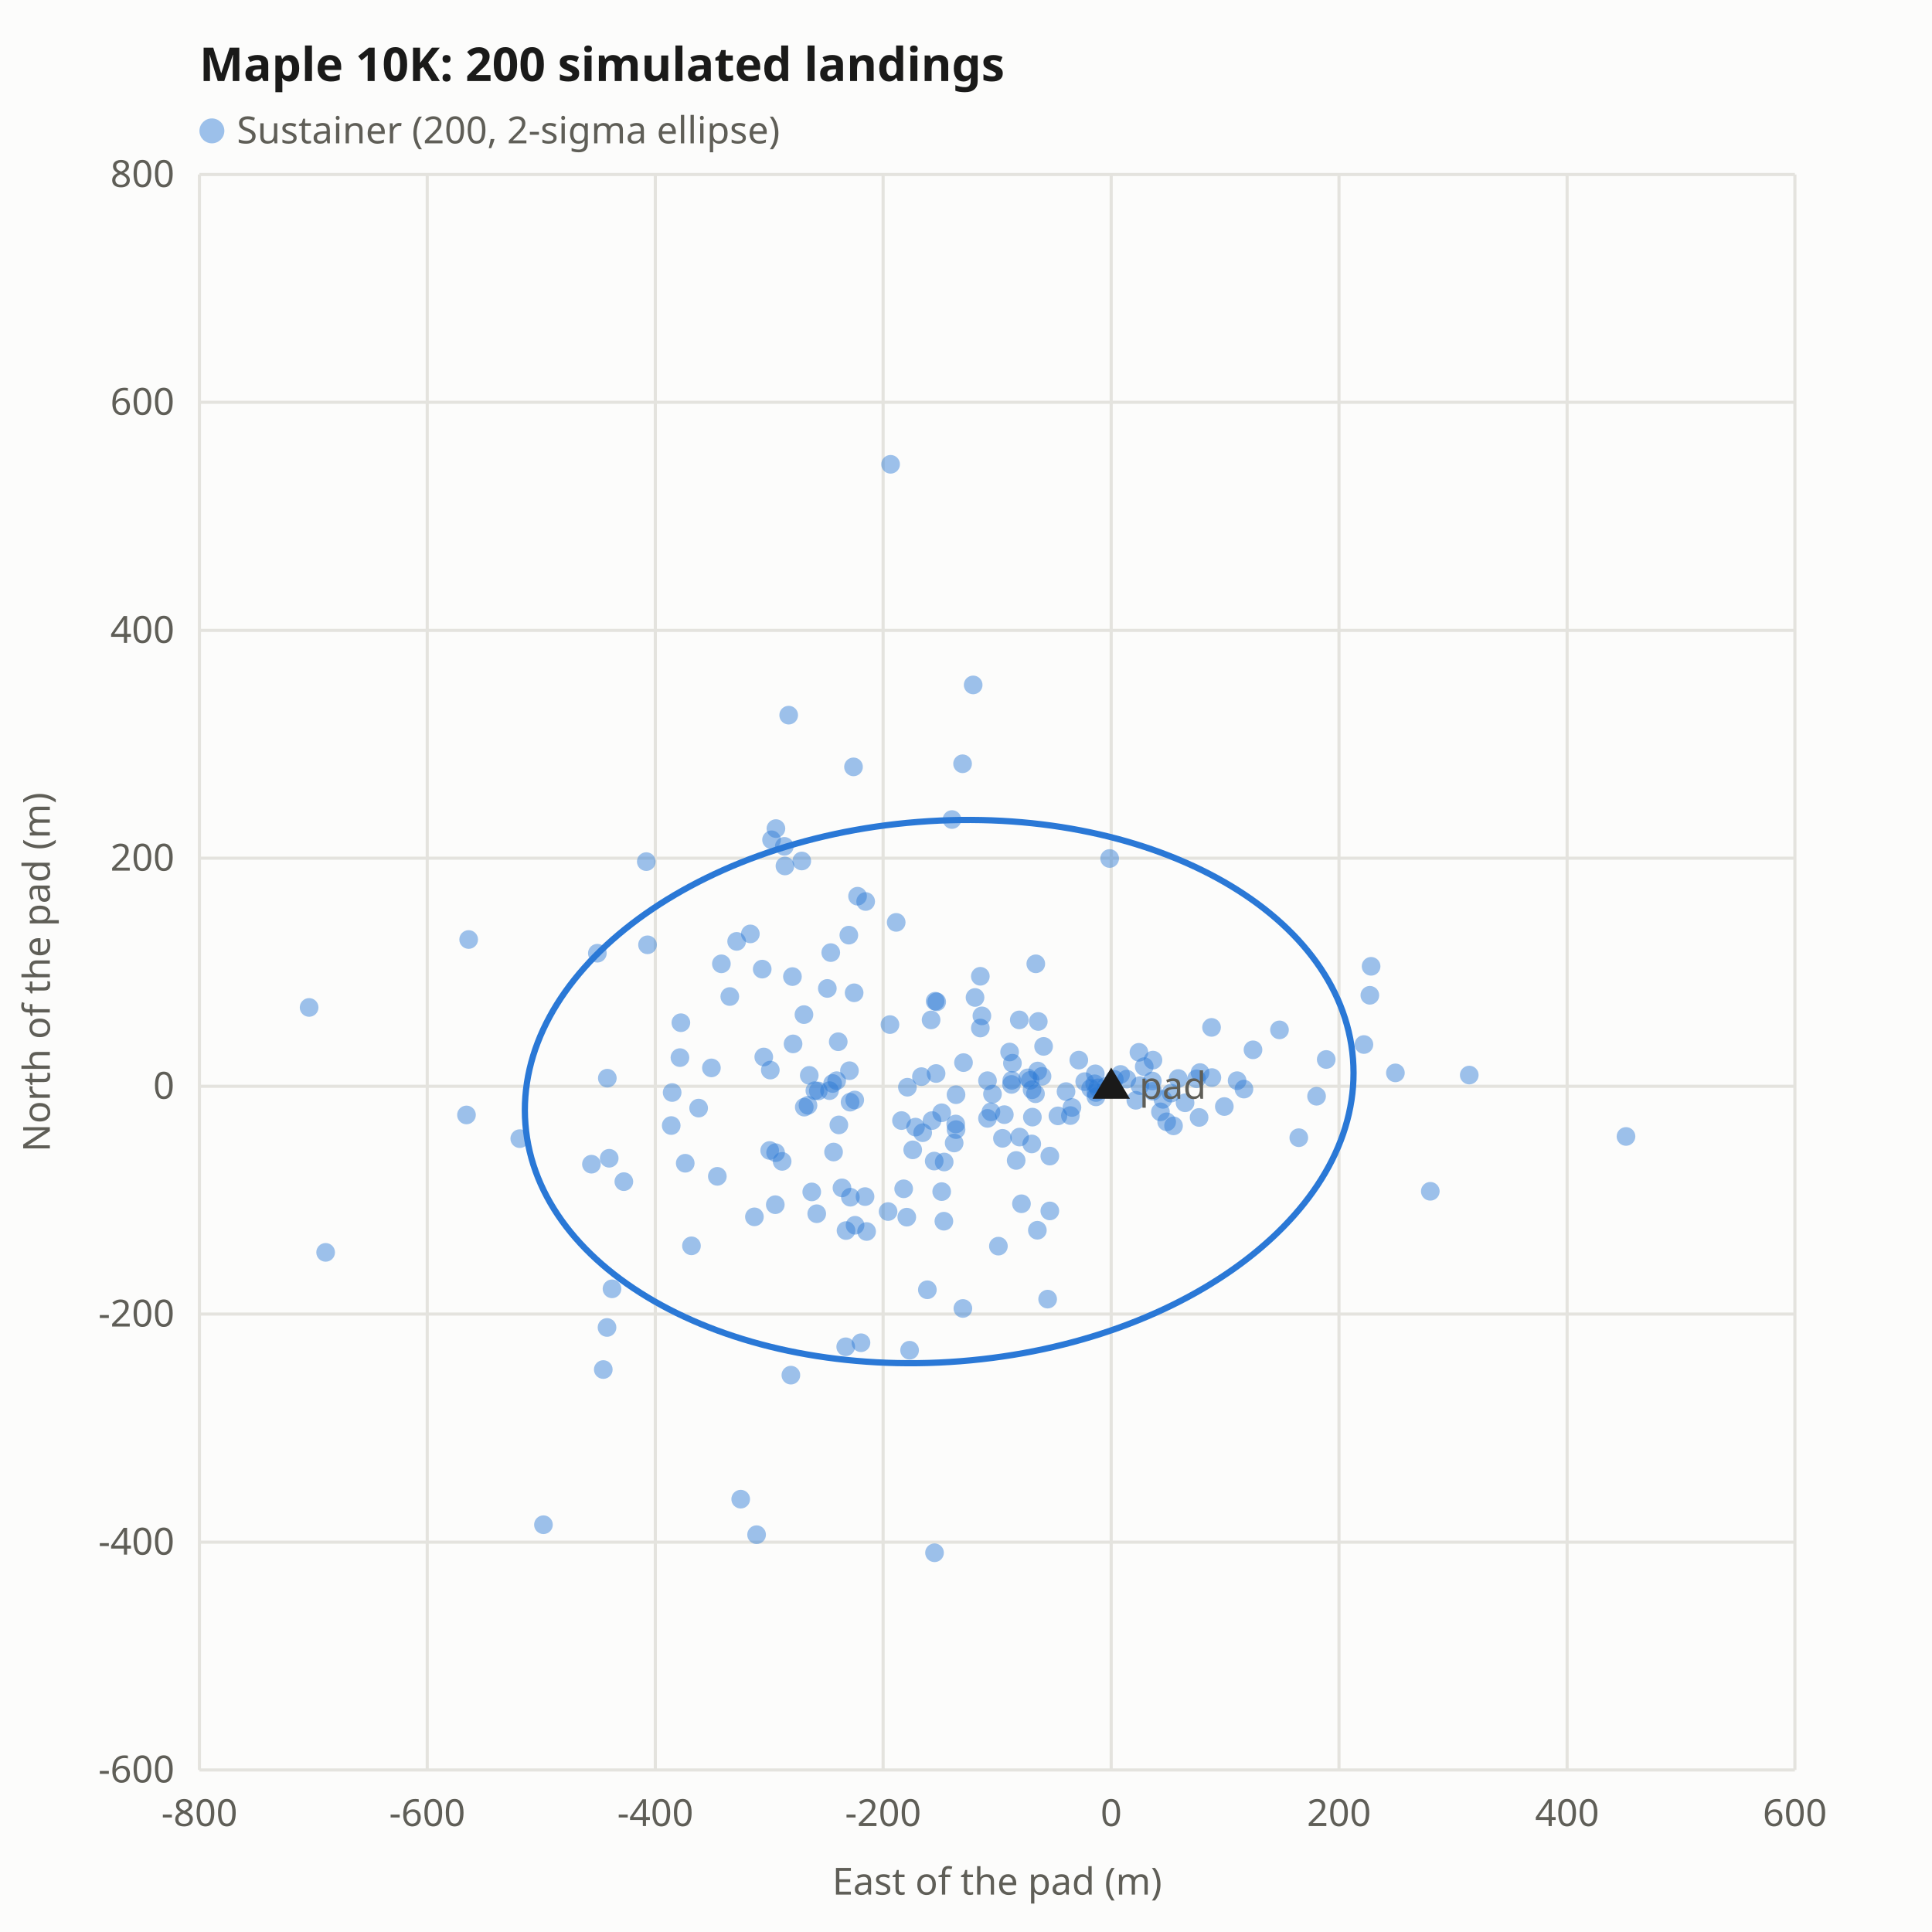
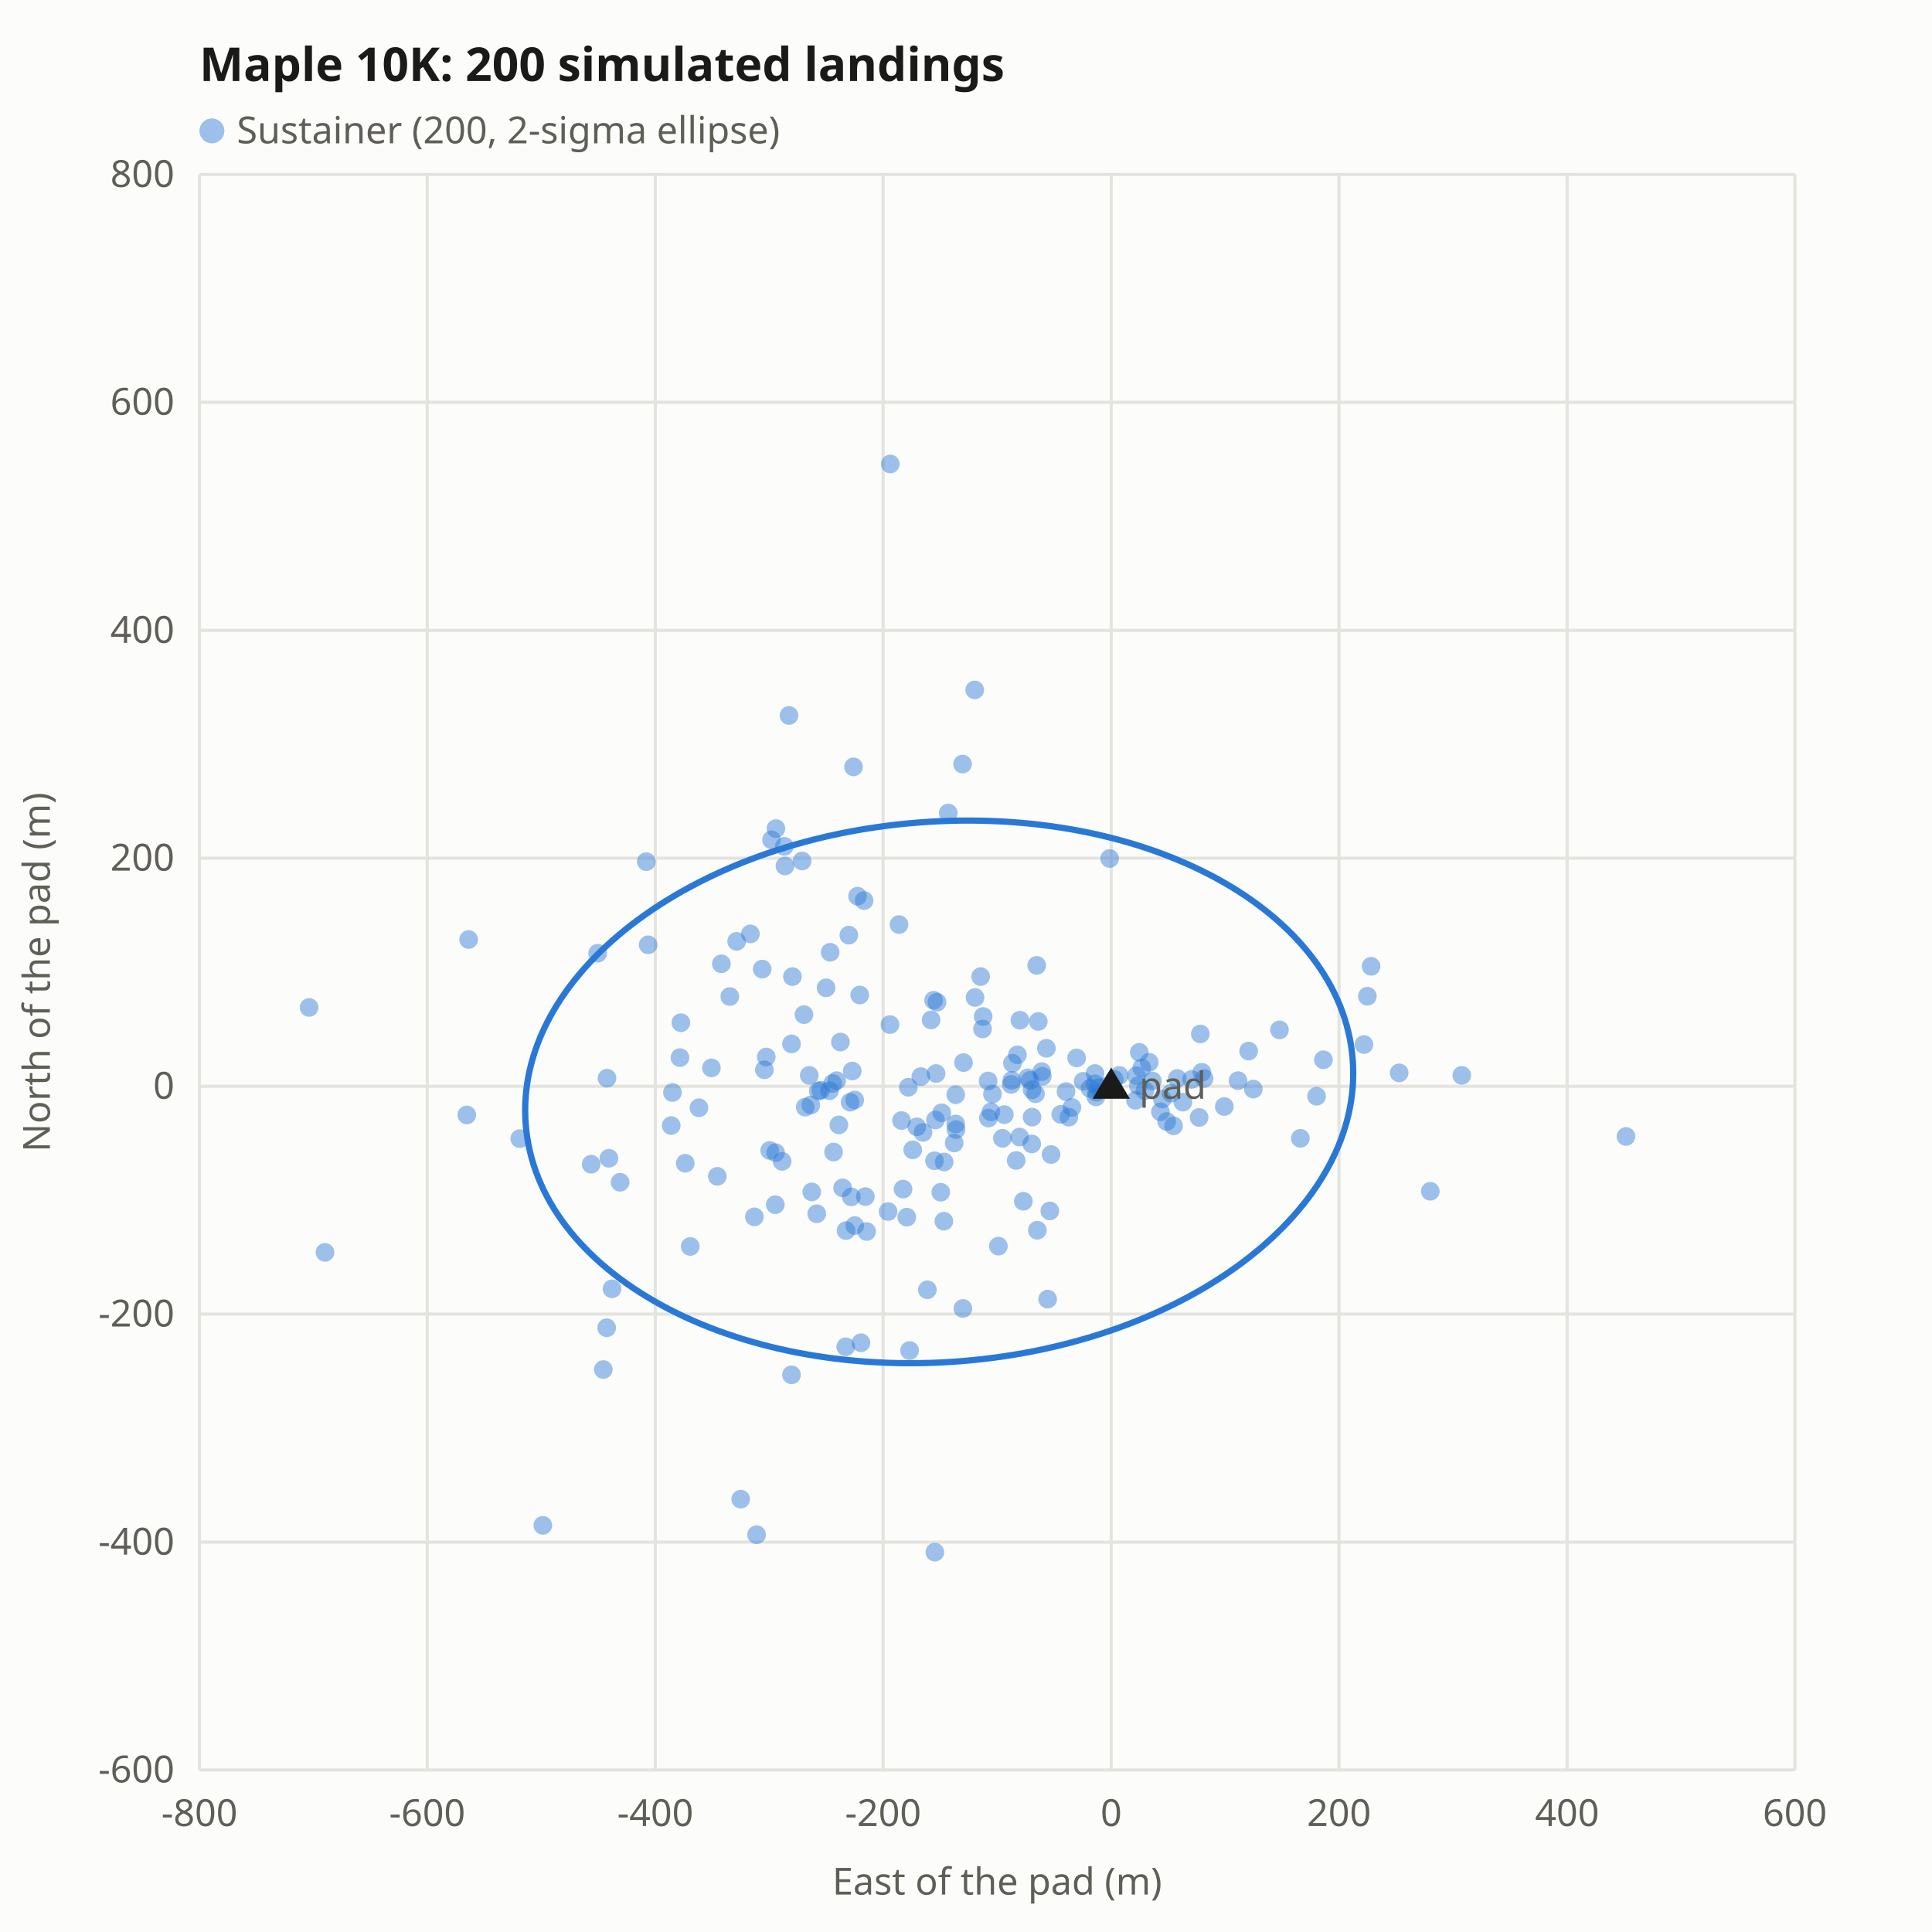
<svg xmlns="http://www.w3.org/2000/svg" viewBox="0 0 620 620" width="620" height="620" role="img" aria-label="Maple 10K: 200 simulated landings">
  <style>
.bg{fill:#fcfcfb}.grid{stroke:#e4e3de;stroke-width:1}.axis{stroke:#b8b7ae;stroke-width:1}.t1{fill:#1a1a19;font:600 15px system-ui,sans-serif}.t2{fill:#5f5e57;font:12px system-ui,sans-serif}.p0{fill:#2a78d6;fill-opacity:.45}.p1{fill:#d9480f;fill-opacity:.45}.e0{fill:none;stroke:#2a78d6;stroke-width:2}.e1{fill:none;stroke:#d9480f;stroke-width:2;stroke-dasharray:5 3}.pad{fill:#1a1a19}
@media (prefers-color-scheme: dark){.bg{fill:#1a1a19}.grid{stroke:#34332f}.axis{stroke:#5f5e57}.t1{fill:#ffffff}.t2{fill:#c3c2b7}.p0{fill:#3987e5}.p1{fill:#f08c4f}.e0{stroke:#3987e5}.e1{stroke:#f08c4f}.pad{fill:#ffffff}}
</style>
  <rect class="bg" width="620" height="620" />
  <text class="t1" x="64" y="26">Maple 10K: 200 simulated landings</text>
  <line class="grid" x1="64.0" x2="64.0" y1="56" y2="568.0" />
  <line class="grid" x1="64" x2="576.0" y1="568.0" y2="568.0" />
  <text class="t2" x="64.0" y="586.0" text-anchor="middle">-800</text>
  <text class="t2" x="56" y="572.0" text-anchor="end">-600</text>
  <line class="grid" x1="137.1" x2="137.1" y1="56" y2="568.0" />
  <line class="grid" x1="64" x2="576.0" y1="494.9" y2="494.9" />
  <text class="t2" x="137.1" y="586.0" text-anchor="middle">-600</text>
  <text class="t2" x="56" y="498.9" text-anchor="end">-400</text>
  <line class="grid" x1="210.3" x2="210.3" y1="56" y2="568.0" />
  <line class="grid" x1="64" x2="576.0" y1="421.7" y2="421.7" />
  <text class="t2" x="210.3" y="586.0" text-anchor="middle">-400</text>
  <text class="t2" x="56" y="425.7" text-anchor="end">-200</text>
  <line class="grid" x1="283.4" x2="283.4" y1="56" y2="568.0" />
  <line class="grid" x1="64" x2="576.0" y1="348.6" y2="348.6" />
  <text class="t2" x="283.4" y="586.0" text-anchor="middle">-200</text>
  <text class="t2" x="56" y="352.6" text-anchor="end">0</text>
  <line class="grid" x1="356.6" x2="356.6" y1="56" y2="568.0" />
  <line class="grid" x1="64" x2="576.0" y1="275.4" y2="275.4" />
  <text class="t2" x="356.6" y="586.0" text-anchor="middle">0</text>
  <text class="t2" x="56" y="279.4" text-anchor="end">200</text>
  <line class="grid" x1="429.7" x2="429.7" y1="56" y2="568.0" />
  <line class="grid" x1="64" x2="576.0" y1="202.3" y2="202.3" />
  <text class="t2" x="429.7" y="586.0" text-anchor="middle">200</text>
  <text class="t2" x="56" y="206.3" text-anchor="end">400</text>
  <line class="grid" x1="502.9" x2="502.9" y1="56" y2="568.0" />
  <line class="grid" x1="64" x2="576.0" y1="129.1" y2="129.1" />
  <text class="t2" x="502.9" y="586.0" text-anchor="middle">400</text>
  <text class="t2" x="56" y="133.1" text-anchor="end">600</text>
  <line class="grid" x1="576.0" x2="576.0" y1="56" y2="568.0" />
  <line class="grid" x1="64" x2="576.0" y1="56.0" y2="56.0" />
  <text class="t2" x="576.0" y="586.0" text-anchor="middle">600</text>
  <text class="t2" x="56" y="60.0" text-anchor="end">800</text>
  <text class="t2" x="320.0" y="608" text-anchor="middle">East of the pad (m)</text>
  <text class="t2" transform="translate(16 312.0) rotate(-90)" text-anchor="middle">North of the pad (m)</text>
  <circle class="p0" cx="410.6" cy="330.5" r="3" />
  <circle class="p0" cx="266.2" cy="350.0" r="3" />
  <circle class="p0" cx="248.9" cy="369.9" r="3" />
-   <circle class="p0" cx="332.4" cy="309.3" r="3" />
+   <circle class="p0" cx="332.7" cy="309.8" r="3" />
  <circle class="p0" cx="271.4" cy="432.2" r="3" />
  <circle class="p0" cx="372.4" cy="356.8" r="3" />
  <circle class="p0" cx="99.2" cy="323.3" r="3" />
  <circle class="p0" cx="375.8" cy="350.8" r="3" />
  <circle class="p0" cx="376.6" cy="361.3" r="3" />
-   <circle class="p0" cx="447.8" cy="344.3" r="3" />
+   <circle class="p0" cx="449.0" cy="344.3" r="3" />
  <circle class="p0" cx="318.0" cy="356.8" r="3" />
-   <circle class="p0" cx="333.0" cy="343.7" r="3" />
+   <circle class="p0" cx="334.3" cy="343.9" r="3" />
  <circle class="p0" cx="218.2" cy="339.4" r="3" />
  <circle class="p0" cx="300.4" cy="344.5" r="3" />
-   <circle class="p0" cx="334.4" cy="345.4" r="3" />
-   <circle class="p0" cx="355.0" cy="348.6" r="3" />
+   <circle class="p0" cx="334.5" cy="345.4" r="3" />
+   <circle class="p0" cx="355.1" cy="348.6" r="3" />
  <circle class="p0" cx="356.1" cy="275.5" r="3" />
-   <circle class="p0" cx="334.9" cy="335.8" r="3" />
-   <circle class="p0" cx="254.5" cy="335.0" r="3" />
+   <circle class="p0" cx="335.8" cy="336.4" r="3" />
+   <circle class="p0" cx="254.0" cy="335.0" r="3" />
  <circle class="p0" cx="285.0" cy="388.8" r="3" />
  <circle class="p0" cx="309.2" cy="341.0" r="3" />
-   <circle class="p0" cx="258.1" cy="355.3" r="3" />
+   <circle class="p0" cx="258.4" cy="355.3" r="3" />
  <circle class="p0" cx="336.9" cy="388.6" r="3" />
-   <circle class="p0" cx="312.3" cy="219.8" r="3" />
+   <circle class="p0" cx="312.8" cy="221.4" r="3" />
  <circle class="p0" cx="251.9" cy="277.9" r="3" />
  <circle class="p0" cx="269.2" cy="361.0" r="3" />
  <circle class="p0" cx="306.8" cy="362.5" r="3" />
  <circle class="p0" cx="242.1" cy="390.5" r="3" />
-   <circle class="p0" cx="265.5" cy="317.2" r="3" />
-   <circle class="p0" cx="300.1" cy="321.3" r="3" />
-   <circle class="p0" cx="388.9" cy="345.8" r="3" />
-   <circle class="p0" cx="189.8" cy="373.6" r="3" />
+   <circle class="p0" cx="265.1" cy="317.0" r="3" />
+   <circle class="p0" cx="300.7" cy="321.6" r="3" />
+   <circle class="p0" cx="386.4" cy="346.1" r="3" />
+   <circle class="p0" cx="189.7" cy="373.6" r="3" />
  <circle class="p0" cx="357.6" cy="346.4" r="3" />
  <circle class="p0" cx="262.6" cy="350.1" r="3" />
  <circle class="p0" cx="392.9" cy="355.1" r="3" />
  <circle class="p0" cx="268.5" cy="346.8" r="3" />
-   <circle class="p0" cx="194.9" cy="346.0" r="3" />
-   <circle class="p0" cx="253.8" cy="441.3" r="3" />
+   <circle class="p0" cx="194.8" cy="346.0" r="3" />
+   <circle class="p0" cx="254.0" cy="441.2" r="3" />
  <circle class="p0" cx="289.3" cy="359.6" r="3" />
-   <circle class="p0" cx="370.0" cy="340.2" r="3" />
-   <circle class="p0" cx="351.3" cy="347.8" r="3" />
-   <circle class="p0" cx="336.9" cy="371.0" r="3" />
-   <circle class="p0" cx="324.0" cy="337.6" r="3" />
-   <circle class="p0" cx="351.5" cy="344.6" r="3" />
-   <circle class="p0" cx="314.6" cy="329.9" r="3" />
+   <circle class="p0" cx="368.8" cy="340.9" r="3" />
+   <circle class="p0" cx="351.4" cy="347.8" r="3" />
+   <circle class="p0" cx="337.3" cy="370.5" r="3" />
+   <circle class="p0" cx="326.5" cy="338.5" r="3" />
+   <circle class="p0" cx="351.4" cy="344.5" r="3" />
+   <circle class="p0" cx="315.3" cy="330.2" r="3" />
  <circle class="p0" cx="297.6" cy="413.9" r="3" />
-   <circle class="p0" cx="351.7" cy="350.6" r="3" />
+   <circle class="p0" cx="351.9" cy="350.5" r="3" />
  <circle class="p0" cx="326.1" cy="372.4" r="3" />
  <circle class="p0" cx="344.0" cy="355.4" r="3" />
-   <circle class="p0" cx="245.1" cy="339.2" r="3" />
+   <circle class="p0" cx="245.9" cy="339.2" r="3" />
  <circle class="p0" cx="521.8" cy="364.7" r="3" />
  <circle class="p0" cx="267.5" cy="369.7" r="3" />
-   <circle class="p0" cx="274.1" cy="318.6" r="3" />
-   <circle class="p0" cx="365.5" cy="337.7" r="3" />
+   <circle class="p0" cx="275.9" cy="319.3" r="3" />
+   <circle class="p0" cx="365.6" cy="337.7" r="3" />
  <circle class="p0" cx="302.2" cy="357.1" r="3" />
-   <circle class="p0" cx="425.6" cy="340.0" r="3" />
+   <circle class="p0" cx="424.7" cy="340.1" r="3" />
  <circle class="p0" cx="318.5" cy="351.1" r="3" />
  <circle class="p0" cx="342.1" cy="350.3" r="3" />
  <circle class="p0" cx="332.3" cy="351.0" r="3" />
-   <circle class="p0" cx="291.9" cy="433.3" r="3" />
+   <circle class="p0" cx="291.9" cy="433.4" r="3" />
  <circle class="p0" cx="351.7" cy="352.0" r="3" />
-   <circle class="p0" cx="215.7" cy="350.6" r="3" />
-   <circle class="p0" cx="194.8" cy="426.0" r="3" />
-   <circle class="p0" cx="374.4" cy="360.0" r="3" />
-   <circle class="p0" cx="295.7" cy="345.5" r="3" />
+   <circle class="p0" cx="215.8" cy="350.6" r="3" />
+   <circle class="p0" cx="194.7" cy="426.1" r="3" />
+   <circle class="p0" cx="374.4" cy="359.9" r="3" />
+   <circle class="p0" cx="295.5" cy="345.5" r="3" />
  <circle class="p0" cx="247.6" cy="269.5" r="3" />
-   <circle class="p0" cx="299.9" cy="498.3" r="3" />
-   <circle class="p0" cx="316.9" cy="346.8" r="3" />
+   <circle class="p0" cx="300.0" cy="498.1" r="3" />
+   <circle class="p0" cx="317.1" cy="346.9" r="3" />
  <circle class="p0" cx="228.3" cy="342.7" r="3" />
-   <circle class="p0" cx="259.3" cy="354.7" r="3" />
-   <circle class="p0" cx="261.5" cy="350.0" r="3" />
-   <circle class="p0" cx="314.6" cy="313.3" r="3" />
-   <circle class="p0" cx="285.8" cy="149.0" r="3" />
+   <circle class="p0" cx="260.2" cy="354.6" r="3" />
+   <circle class="p0" cx="263.4" cy="349.9" r="3" />
+   <circle class="p0" cx="314.7" cy="313.4" r="3" />
+   <circle class="p0" cx="285.7" cy="148.9" r="3" />
  <circle class="p0" cx="422.5" cy="351.8" r="3" />
-   <circle class="p0" cx="266.6" cy="305.7" r="3" />
+   <circle class="p0" cx="266.4" cy="305.6" r="3" />
  <circle class="p0" cx="258.0" cy="325.6" r="3" />
-   <circle class="p0" cx="388.8" cy="329.7" r="3" />
+   <circle class="p0" cx="385.2" cy="331.8" r="3" />
  <circle class="p0" cx="249.0" cy="265.9" r="3" />
-   <circle class="p0" cx="291.2" cy="348.9" r="3" />
-   <circle class="p0" cx="346.2" cy="340.2" r="3" />
-   <circle class="p0" cx="380.3" cy="353.9" r="3" />
+   <circle class="p0" cx="291.5" cy="348.9" r="3" />
+   <circle class="p0" cx="345.5" cy="339.5" r="3" />
+   <circle class="p0" cx="379.6" cy="353.7" r="3" />
  <circle class="p0" cx="320.4" cy="399.9" r="3" />
-   <circle class="p0" cx="221.9" cy="399.8" r="3" />
-   <circle class="p0" cx="361.6" cy="346.3" r="3" />
-   <circle class="p0" cx="274.4" cy="393.2" r="3" />
+   <circle class="p0" cx="221.5" cy="400.0" r="3" />
+   <circle class="p0" cx="364.7" cy="345.2" r="3" />
+   <circle class="p0" cx="274.3" cy="393.3" r="3" />
  <circle class="p0" cx="327.2" cy="364.9" r="3" />
-   <circle class="p0" cx="369.9" cy="350.2" r="3" />
+   <circle class="p0" cx="367.4" cy="350.0" r="3" />
  <circle class="p0" cx="230.2" cy="377.5" r="3" />
-   <circle class="p0" cx="149.7" cy="357.8" r="3" />
-   <circle class="p0" cx="277.6" cy="384.0" r="3" />
+   <circle class="p0" cx="149.8" cy="357.8" r="3" />
+   <circle class="p0" cx="277.7" cy="384.0" r="3" />
  <circle class="p0" cx="166.8" cy="365.4" r="3" />
  <circle class="p0" cx="275.2" cy="287.6" r="3" />
-   <circle class="p0" cx="315.1" cy="326.0" r="3" />
+   <circle class="p0" cx="315.5" cy="326.2" r="3" />
  <circle class="p0" cx="254.3" cy="313.4" r="3" />
-   <circle class="p0" cx="327.8" cy="386.3" r="3" />
+   <circle class="p0" cx="328.4" cy="385.5" r="3" />
  <circle class="p0" cx="321.7" cy="365.3" r="3" />
  <circle class="p0" cx="244.6" cy="311.0" r="3" />
-   <circle class="p0" cx="253.1" cy="229.5" r="3" />
-   <circle class="p0" cx="293.8" cy="361.7" r="3" />
-   <circle class="p0" cx="290.0" cy="381.5" r="3" />
+   <circle class="p0" cx="253.2" cy="229.6" r="3" />
+   <circle class="p0" cx="294.2" cy="361.6" r="3" />
+   <circle class="p0" cx="289.8" cy="381.6" r="3" />
  <circle class="p0" cx="150.4" cy="301.5" r="3" />
-   <circle class="p0" cx="343.5" cy="358.0" r="3" />
+   <circle class="p0" cx="343.0" cy="358.5" r="3" />
  <circle class="p0" cx="312.9" cy="320.1" r="3" />
-   <circle class="p0" cx="367.2" cy="342.3" r="3" />
-   <circle class="p0" cx="296.1" cy="363.5" r="3" />
+   <circle class="p0" cx="366.4" cy="342.7" r="3" />
+   <circle class="p0" cx="296.2" cy="363.4" r="3" />
  <circle class="p0" cx="292.9" cy="369.0" r="3" />
  <circle class="p0" cx="262.1" cy="389.5" r="3" />
  <circle class="p0" cx="285.6" cy="328.8" r="3" />
-   <circle class="p0" cx="385.1" cy="344.2" r="3" />
+   <circle class="p0" cx="385.7" cy="344.1" r="3" />
  <circle class="p0" cx="273.9" cy="246.1" r="3" />
  <circle class="p0" cx="336.2" cy="416.9" r="3" />
  <circle class="p0" cx="356.2" cy="348.8" r="3" />
-   <circle class="p0" cx="299.1" cy="359.6" r="3" />
+   <circle class="p0" cx="300.2" cy="359.4" r="3" />
  <circle class="p0" cx="274.3" cy="353.0" r="3" />
-   <circle class="p0" cx="331.3" cy="358.5" r="3" />
+   <circle class="p0" cx="331.2" cy="358.5" r="3" />
  <circle class="p0" cx="306.7" cy="360.7" r="3" />
  <circle class="p0" cx="207.4" cy="276.5" r="3" />
-   <circle class="p0" cx="399.2" cy="349.5" r="3" />
+   <circle class="p0" cx="402.2" cy="349.5" r="3" />
  <circle class="p0" cx="259.7" cy="345.1" r="3" />
-   <circle class="p0" cx="247.2" cy="343.4" r="3" />
+   <circle class="p0" cx="245.3" cy="343.3" r="3" />
  <circle class="p0" cx="298.8" cy="327.3" r="3" />
  <circle class="p0" cx="219.9" cy="373.3" r="3" />
  <circle class="p0" cx="271.5" cy="394.9" r="3" />
  <circle class="p0" cx="248.8" cy="386.6" r="3" />
  <circle class="p0" cx="309.0" cy="419.9" r="3" />
-   <circle class="p0" cx="224.2" cy="355.6" r="3" />
+   <circle class="p0" cx="224.3" cy="355.5" r="3" />
  <circle class="p0" cx="267.2" cy="347.7" r="3" />
  <circle class="p0" cx="333.2" cy="327.8" r="3" />
  <circle class="p0" cx="330.6" cy="346.7" r="3" />
-   <circle class="p0" cx="350.0" cy="349.3" r="3" />
+   <circle class="p0" cx="349.8" cy="349.3" r="3" />
  <circle class="p0" cx="437.7" cy="335.2" r="3" />
-   <circle class="p0" cx="207.8" cy="303.2" r="3" />
-   <circle class="p0" cx="316.9" cy="358.9" r="3" />
-   <circle class="p0" cx="352.3" cy="349.1" r="3" />
-   <circle class="p0" cx="359.6" cy="344.8" r="3" />
+   <circle class="p0" cx="208.0" cy="303.2" r="3" />
+   <circle class="p0" cx="317.2" cy="358.8" r="3" />
+   <circle class="p0" cx="352.6" cy="349.1" r="3" />
+   <circle class="p0" cx="359.2" cy="345.1" r="3" />
  <circle class="p0" cx="236.4" cy="302.1" r="3" />
-   <circle class="p0" cx="327.1" cy="327.3" r="3" />
+   <circle class="p0" cx="327.3" cy="327.4" r="3" />
  <circle class="p0" cx="306.2" cy="366.8" r="3" />
  <circle class="p0" cx="331.2" cy="349.7" r="3" />
  <circle class="p0" cx="331.1" cy="367.1" r="3" />
-   <circle class="p0" cx="272.6" cy="343.6" r="3" />
-   <circle class="p0" cx="439.6" cy="319.4" r="3" />
-   <circle class="p0" cx="200.2" cy="379.2" r="3" />
+   <circle class="p0" cx="273.5" cy="343.7" r="3" />
+   <circle class="p0" cx="438.8" cy="319.7" r="3" />
+   <circle class="p0" cx="199.0" cy="379.4" r="3" />
  <circle class="p0" cx="278.1" cy="395.2" r="3" />
-   <circle class="p0" cx="195.5" cy="371.7" r="3" />
+   <circle class="p0" cx="195.4" cy="371.7" r="3" />
  <circle class="p0" cx="260.5" cy="382.5" r="3" />
  <circle class="p0" cx="251.0" cy="372.7" r="3" />
  <circle class="p0" cx="332.9" cy="394.8" r="3" />
  <circle class="p0" cx="369.8" cy="346.9" r="3" />
  <circle class="p0" cx="272.4" cy="300.1" r="3" />
-   <circle class="p0" cx="277.8" cy="289.3" r="3" />
+   <circle class="p0" cx="277.3" cy="289.0" r="3" />
  <circle class="p0" cx="237.7" cy="481.1" r="3" />
  <circle class="p0" cx="218.5" cy="328.2" r="3" />
  <circle class="p0" cx="242.8" cy="492.5" r="3" />
-   <circle class="p0" cx="299.8" cy="372.6" r="3" />
+   <circle class="p0" cx="299.9" cy="372.5" r="3" />
  <circle class="p0" cx="384.8" cy="358.6" r="3" />
  <circle class="p0" cx="324.7" cy="346.7" r="3" />
  <circle class="p0" cx="324.9" cy="341.2" r="3" />
  <circle class="p0" cx="322.3" cy="357.7" r="3" />
  <circle class="p0" cx="302.9" cy="391.9" r="3" />
  <circle class="p0" cx="240.8" cy="299.7" r="3" />
-   <circle class="p0" cx="104.5" cy="401.9" r="3" />
-   <circle class="p0" cx="397.0" cy="346.8" r="3" />
+   <circle class="p0" cx="104.3" cy="401.9" r="3" />
+   <circle class="p0" cx="397.3" cy="346.8" r="3" />
  <circle class="p0" cx="193.6" cy="439.5" r="3" />
  <circle class="p0" cx="329.8" cy="345.9" r="3" />
  <circle class="p0" cx="215.4" cy="361.2" r="3" />
-   <circle class="p0" cx="378.1" cy="346.1" r="3" />
-   <circle class="p0" cx="287.6" cy="296.0" r="3" />
-   <circle class="p0" cx="364.5" cy="353.1" r="3" />
-   <circle class="p0" cx="324.6" cy="348.0" r="3" />
-   <circle class="p0" cx="302.2" cy="382.4" r="3" />
-   <circle class="p0" cx="257.3" cy="276.3" r="3" />
-   <circle class="p0" cx="269.0" cy="334.3" r="3" />
+   <circle class="p0" cx="377.8" cy="346.1" r="3" />
+   <circle class="p0" cx="288.5" cy="296.7" r="3" />
+   <circle class="p0" cx="364.4" cy="353.1" r="3" />
+   <circle class="p0" cx="324.5" cy="348.0" r="3" />
+   <circle class="p0" cx="301.9" cy="382.6" r="3" />
+   <circle class="p0" cx="257.4" cy="276.3" r="3" />
+   <circle class="p0" cx="269.7" cy="334.4" r="3" />
  <circle class="p0" cx="291.0" cy="390.6" r="3" />
-   <circle class="p0" cx="373.2" cy="352.8" r="3" />
+   <circle class="p0" cx="373.0" cy="352.7" r="3" />
  <circle class="p0" cx="196.4" cy="413.6" r="3" />
  <circle class="p0" cx="234.2" cy="319.8" r="3" />
  <circle class="p0" cx="276.3" cy="430.9" r="3" />
-   <circle class="p0" cx="471.5" cy="345.0" r="3" />
+   <circle class="p0" cx="469.1" cy="345.1" r="3" />
  <circle class="p0" cx="303.0" cy="372.9" r="3" />
-   <circle class="p0" cx="306.8" cy="351.3" r="3" />
-   <circle class="p0" cx="308.9" cy="245.1" r="3" />
+   <circle class="p0" cx="306.7" cy="351.3" r="3" />
+   <circle class="p0" cx="308.9" cy="245.2" r="3" />
  <circle class="p0" cx="440.0" cy="310.1" r="3" />
  <circle class="p0" cx="247.0" cy="369.2" r="3" />
-   <circle class="p0" cx="365.8" cy="348.4" r="3" />
-   <circle class="p0" cx="348.1" cy="347.1" r="3" />
-   <circle class="p0" cx="384.0" cy="346.2" r="3" />
-   <circle class="p0" cx="272.9" cy="384.2" r="3" />
+   <circle class="p0" cx="365.3" cy="348.4" r="3" />
+   <circle class="p0" cx="347.6" cy="347.0" r="3" />
+   <circle class="p0" cx="382.4" cy="346.4" r="3" />
+   <circle class="p0" cx="273.2" cy="384.1" r="3" />
  <circle class="p0" cx="231.5" cy="309.3" r="3" />
-   <circle class="p0" cx="174.4" cy="489.3" r="3" />
+   <circle class="p0" cx="174.2" cy="489.5" r="3" />
  <circle class="p0" cx="272.8" cy="353.7" r="3" />
-   <circle class="p0" cx="402.1" cy="336.9" r="3" />
-   <circle class="p0" cx="191.7" cy="305.9" r="3" />
-   <circle class="p0" cx="270.2" cy="381.2" r="3" />
-   <circle class="p0" cx="300.6" cy="321.5" r="3" />
-   <circle class="p0" cx="339.5" cy="358.1" r="3" />
-   <circle class="p0" cx="416.8" cy="365.1" r="3" />
+   <circle class="p0" cx="400.7" cy="337.3" r="3" />
+   <circle class="p0" cx="191.8" cy="305.9" r="3" />
+   <circle class="p0" cx="270.4" cy="381.2" r="3" />
+   <circle class="p0" cx="299.6" cy="321.0" r="3" />
+   <circle class="p0" cx="340.4" cy="357.6" r="3" />
+   <circle class="p0" cx="417.3" cy="365.3" r="3" />
  <circle class="p0" cx="459.0" cy="382.3" r="3" />
-   <circle class="p0" cx="305.5" cy="263.0" r="3" />
+   <circle class="p0" cx="304.3" cy="260.9" r="3" />
  <circle class="p0" cx="251.7" cy="271.6" r="3" />
-   <ellipse class="e0" cx="301.4" cy="350.3" rx="133.2" ry="86.8" transform="rotate(-4.51 301.4 350.3)" />
+   <ellipse class="e0" cx="301.4" cy="350.4" rx="133.1" ry="86.7" transform="rotate(-4.50 301.4 350.4)" />
  <circle class="p0" cx="68" cy="42" r="4" />
  <text class="t2" x="76" y="46">Sustainer (200, 2-sigma ellipse)</text>
  <path class="pad" d="M356.6 342.6 l6 10 h-12 z" />
  <text class="t2" x="365.6" y="352.6">pad</text>
</svg>
